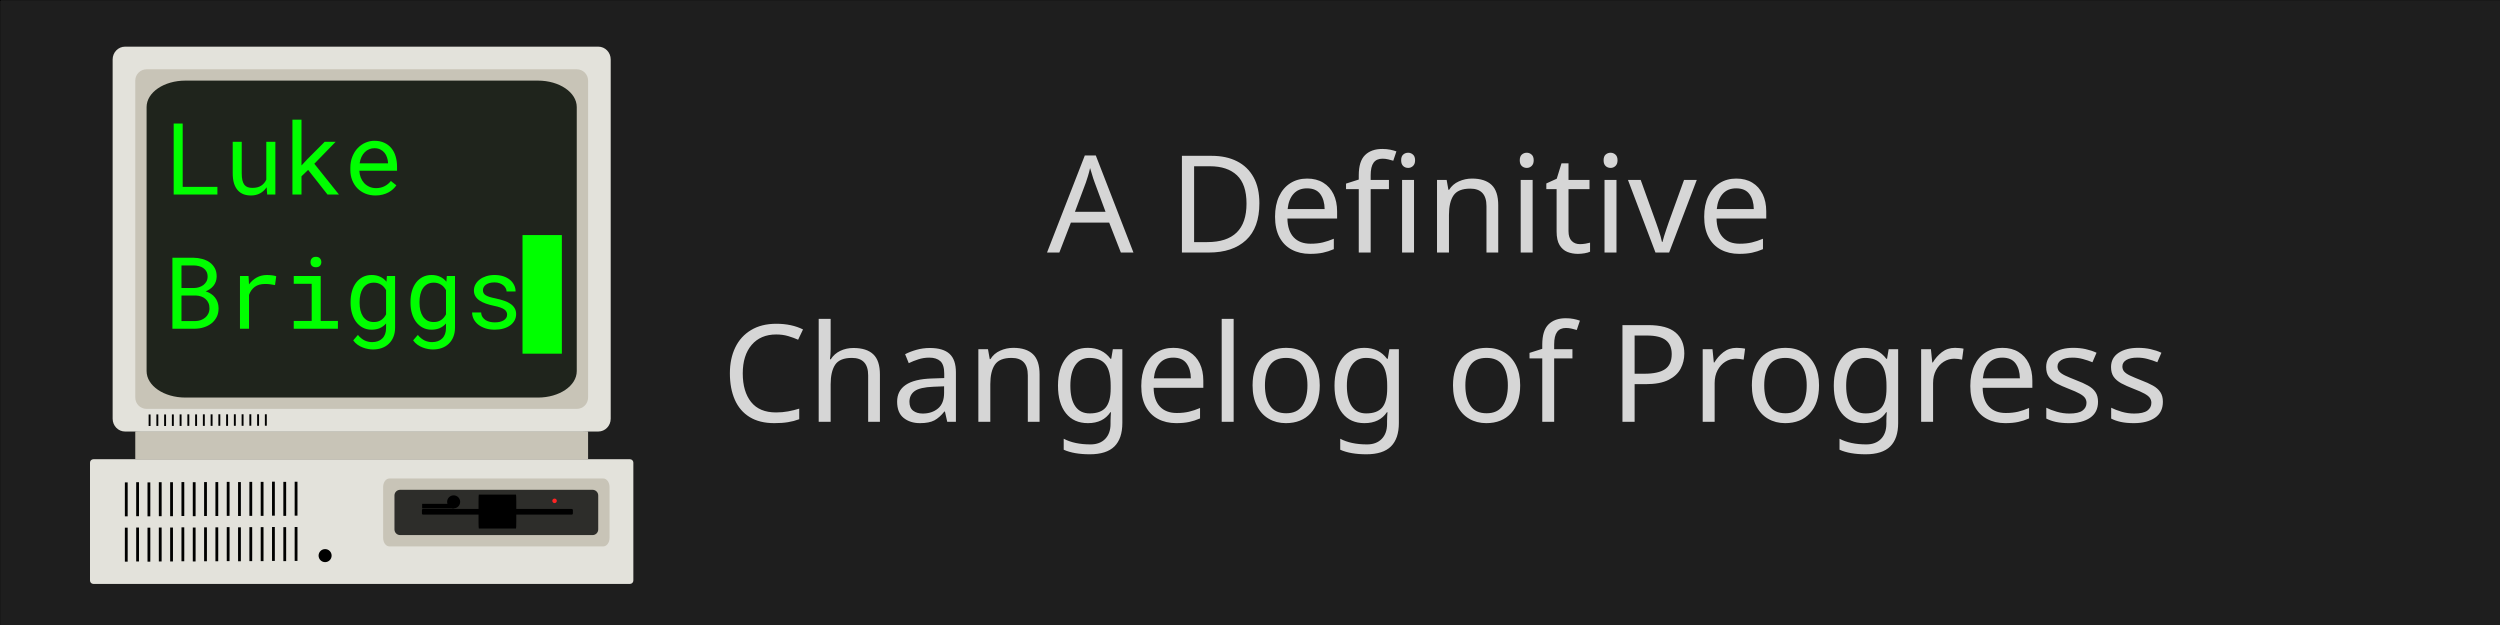
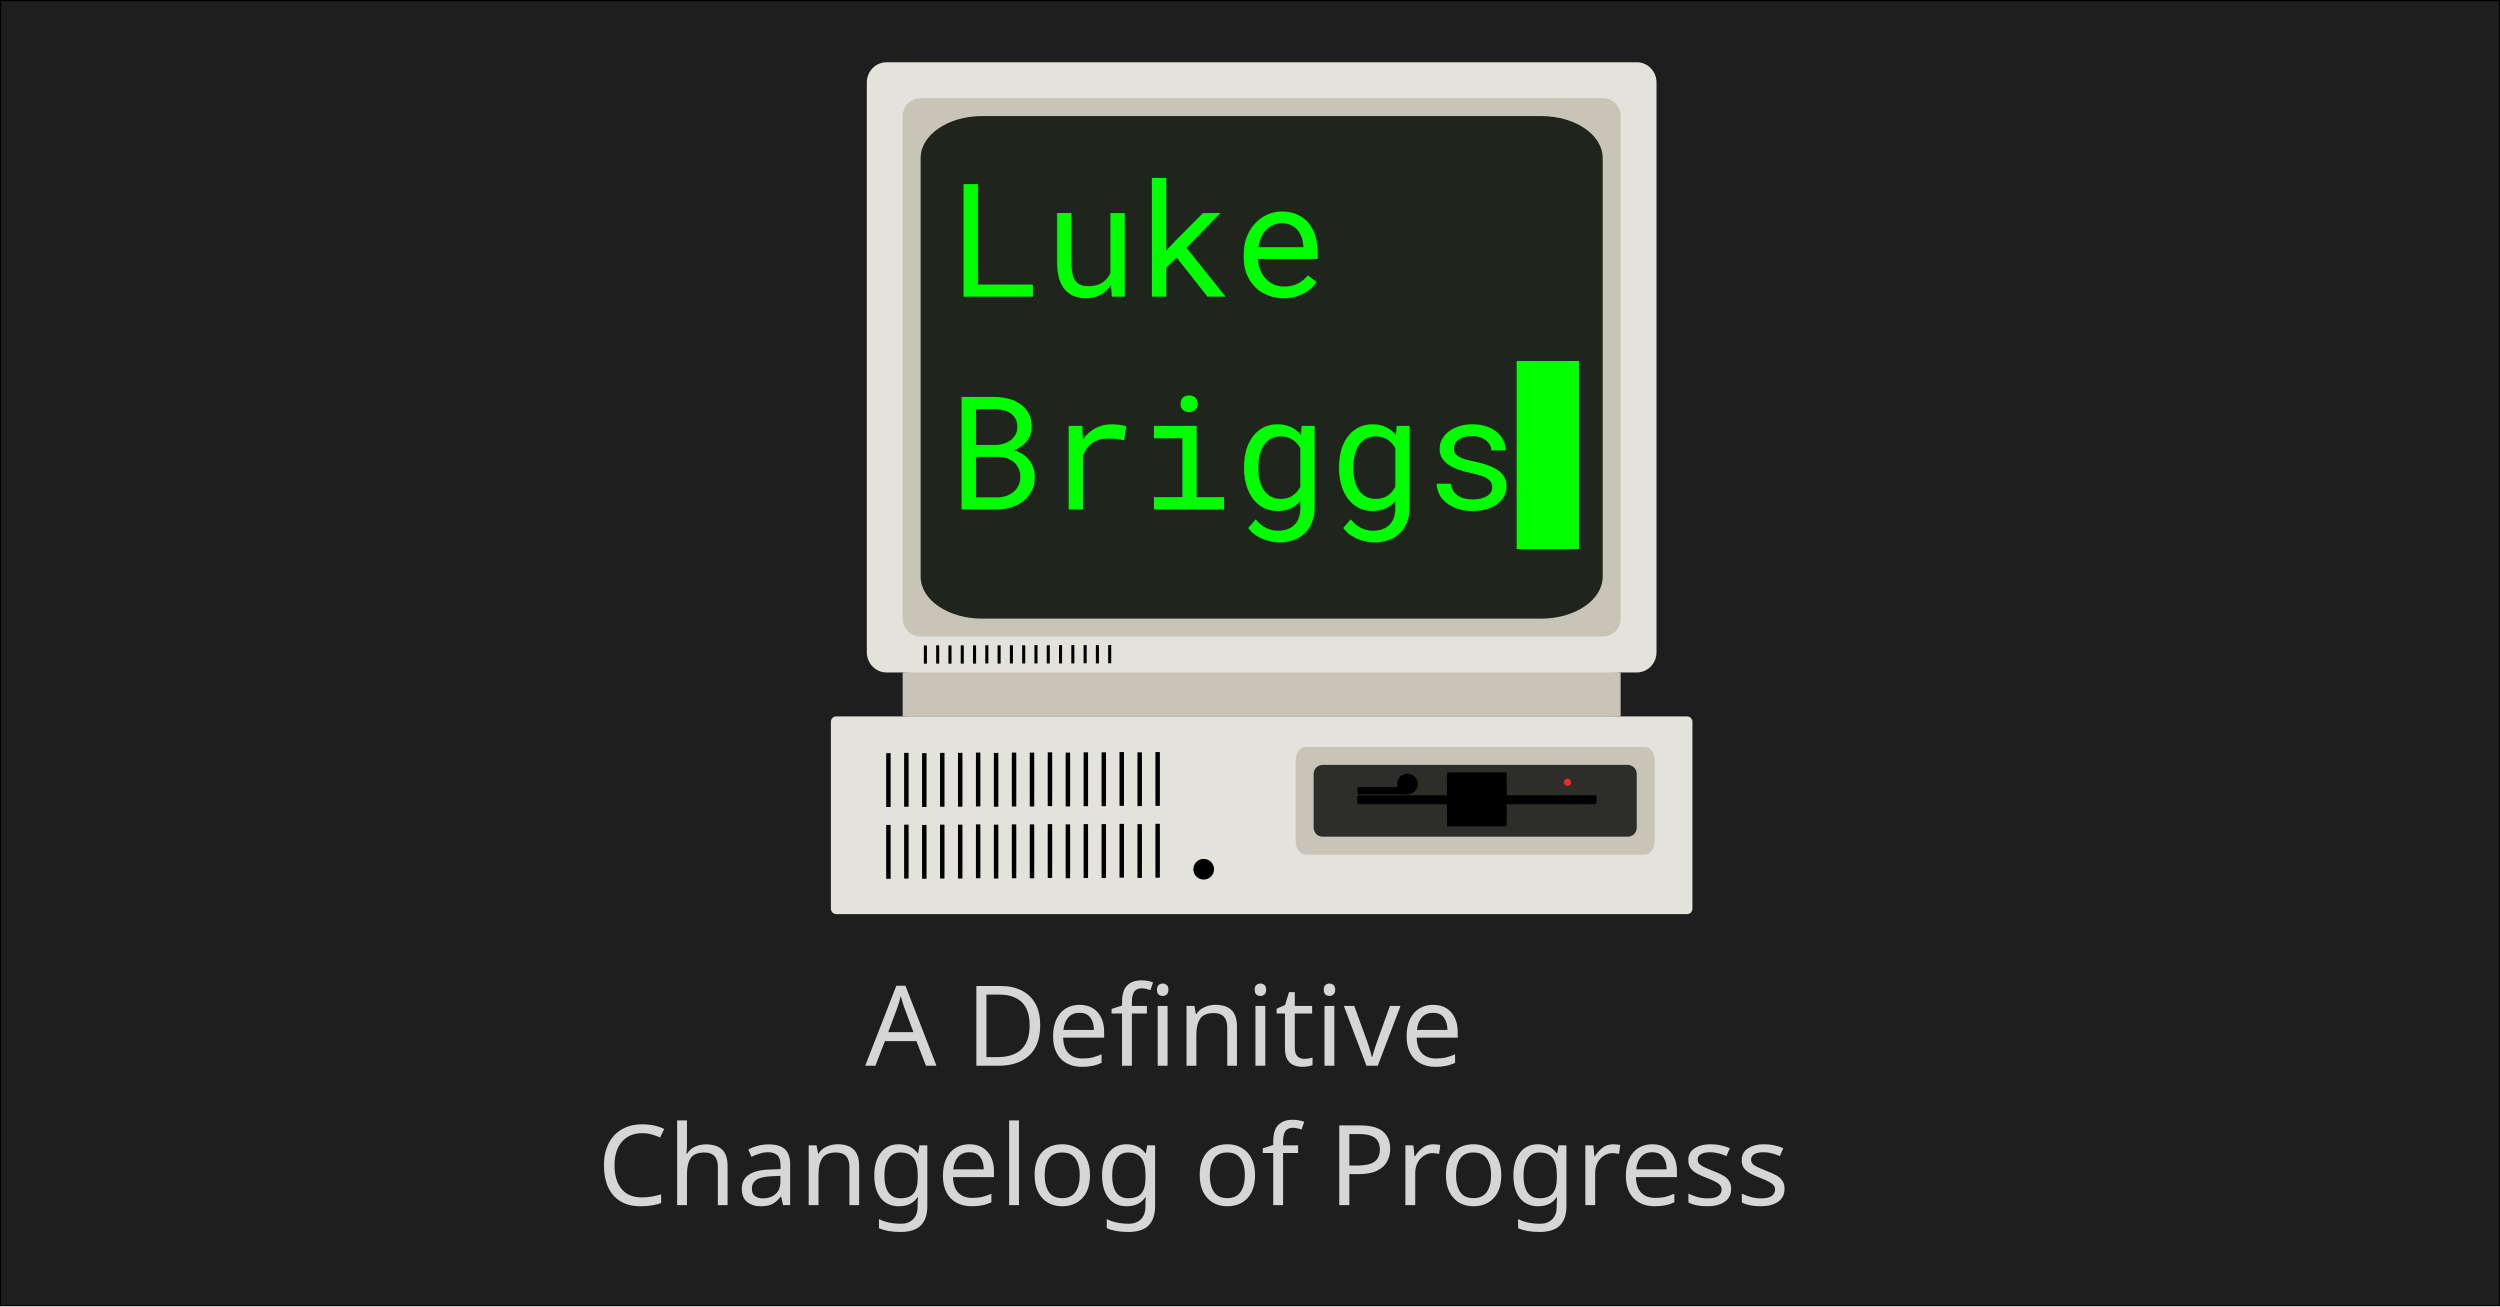
- <svg xmlns="http://www.w3.org/2000/svg" width="3200" height="800" viewBox="0 0 846.667 211.667" version="1.1" id="svg845">
+ <svg xmlns="http://www.w3.org/2000/svg" width="1200" height="627" viewBox="0 0 317.5 165.894" version="1.1" id="svg845">
  <defs id="defs839" />
  <g id="layer2">
-     <rect style="fill:#1e1e1e;stroke:#000000;stroke-width:0.265;fill-opacity:1" id="rect2926" width="846.667" height="211.667" x="0.132" y="0.132" />
+     <rect style="fill:#1e1e1e;fill-opacity:1;stroke:#000000;stroke-width:0.144" id="rect2926" width="317.356" height="165.75" x="0.072" y="0.072" />
  </g>
  <g id="layer1">
-     <path id="rect10-3-6-7" style="fill:#e3e2db;stroke:none;stroke-width:0.236" d="M 31.629,155.525 H 213.345 c 0.637,0 1.15,0.513 1.15,1.15 v 39.928 c 0,0.637 -0.513,1.15 -1.15,1.15 H 31.629 c -0.637,0 -1.15,-0.513 -1.15,-1.15 v -39.928 c 0,-0.637 0.513,-1.15 1.15,-1.15 z" />
-     <path id="path1215-4" style="fill:#000000;fill-opacity:1;stroke:none;stroke-width:0.276" d="m 112.311,188.167 a 2.209,2.209 0 0 1 -2.209,2.209 2.209,2.209 0 0 1 -2.209,-2.209 2.209,2.209 0 0 1 2.209,-2.209 2.209,2.209 0 0 1 2.209,2.209 z" />
-     <path id="rect1167-4" style="fill:#c8c4b7;fill-opacity:1;stroke:none;stroke-width:0.35" d="m 131.887,162.048 h 72.414 c 1.18,0 2.13,1.282 2.13,2.875 v 17.252 c 0,1.593 -0.95,2.875 -2.13,2.875 h -72.414 c -1.18,0 -2.13,-1.282 -2.13,-2.875 v -17.252 c 0,-1.593 0.95,-2.875 2.13,-2.875 z" />
-     <a id="a1217-9" transform="matrix(0.0071873,0,0,2.300222,40.55604,-819.0809)">
+     <path id="rect10-3-6-7" style="fill:#e3e2db;stroke:none;stroke-width:0.14" d="m 106.208,90.984 h 108.046 c 0.379,0 0.684,0.305 0.684,0.684 v 23.741 c 0,0.379 -0.305,0.684 -0.684,0.684 H 106.208 c -0.379,0 -0.684,-0.305 -0.684,-0.684 V 91.667 c 0,-0.379 0.305,-0.684 0.684,-0.684 z" />
+     <path id="path1215-4" style="fill:#000000;fill-opacity:1;stroke:none;stroke-width:0.164" d="m 154.18,110.392 a 1.313,1.313 0 0 1 -1.313,1.313 1.313,1.313 0 0 1 -1.313,-1.313 1.313,1.313 0 0 1 1.313,-1.313 1.313,1.313 0 0 1 1.313,1.313 z" />
+     <path id="rect1167-4" style="fill:#c8c4b7;fill-opacity:1;stroke:none;stroke-width:0.208" d="m 165.82,94.862 h 43.057 c 0.702,0 1.266,0.762 1.266,1.71 V 106.829 c 0,0.947 -0.565,1.71 -1.266,1.71 h -43.057 c -0.702,0 -1.266,-0.762 -1.266,-1.71 V 96.572 c 0,-0.947 0.565,-1.71 1.266,-1.71 z" />
+     <a id="a1217-9" transform="matrix(0.00427349,0,0,1.367687,111.5158,-488.5066)">
      <path id="rect1169-3" style="fill:#000000;stroke:none;stroke-width:1.069" d="m 241.393,427.113 h 131.35 c 0.554,0 1,0.446 1,1 v 3 c 0,0.554 -0.446,1 -1,1 h -131.35 c -0.554,0 -1,-0.446 -1,-1 v -3 c 0,-0.554 0.446,-1 1,-1 z" />
    </a>
-     <a id="a1217-9-6" transform="matrix(0.0071873,0,0,2.300222,44.38974,-819.1402)">
+     <a id="a1217-9-6" transform="matrix(0.00427349,0,0,1.367687,113.7953,-488.5419)">
      <path id="rect1169-3-0" style="fill:#000000;stroke:none;stroke-width:1.069" d="m 241.393,427.113 h 131.35 c 0.554,0 1,0.446 1,1 v 3 c 0,0.554 -0.446,1 -1,1 h -131.35 c -0.554,0 -1,-0.446 -1,-1 v -3 c 0,-0.554 0.446,-1 1,-1 z" />
    </a>
-     <a id="a1217-9-62" transform="matrix(0.0071873,0,0,2.300222,48.22345,-819.0808)">
+     <a id="a1217-9-62" transform="matrix(0.00427349,0,0,1.367687,116.0748,-488.5066)">
      <path id="rect1169-3-6" style="fill:#000000;stroke:none;stroke-width:1.069" d="m 241.393,427.113 h 131.35 c 0.554,0 1,0.446 1,1 v 3 c 0,0.554 -0.446,1 -1,1 h -131.35 c -0.554,0 -1,-0.446 -1,-1 v -3 c 0,-0.554 0.446,-1 1,-1 z" />
    </a>
-     <path id="rect1169-3-0-1" style="fill:#000000;stroke:none;stroke-width:0.137" d="m 53.792,163.315 h 0.944 c 0.004,0 0.007,1.026 0.007,2.3 v 6.901 c 0,1.274 -0.003,2.3 -0.007,2.3 h -0.944 c -0.004,0 -0.007,-1.026 -0.007,-2.3 v -6.901 c 0,-1.274 0.003,-2.3 0.007,-2.3 z" />
-     <a id="a1217-9-8" transform="matrix(0.0071873,0,0,2.300222,55.89085,-819.1402)">
+     <path id="rect1169-3-0-1" style="fill:#000000;stroke:none;stroke-width:0.082" d="m 119.386,95.615 h 0.561 c 0.003,0 0.004,0.61 0.004,1.368 v 4.103 c 0,0.758 -0.002,1.368 -0.004,1.368 h -0.561 c -0.003,0 -0.004,-0.61 -0.004,-1.368 v -4.103 c 0,-0.758 0.002,-1.368 0.004,-1.368 z" />
+     <a id="a1217-9-8" transform="matrix(0.00427349,0,0,1.367687,120.6337,-488.5419)">
      <path id="rect1169-3-7" style="fill:#000000;stroke:none;stroke-width:1.069" d="m 241.393,427.113 h 131.35 c 0.554,0 1,0.446 1,1 v 3 c 0,0.554 -0.446,1 -1,1 h -131.35 c -0.554,0 -1,-0.446 -1,-1 v -3 c 0,-0.554 0.446,-1 1,-1 z" />
    </a>
-     <a id="a1217-9-6-9" transform="matrix(0.0071873,0,0,2.300222,59.72455,-819.1996)">
+     <a id="a1217-9-6-9" transform="matrix(0.00427349,0,0,1.367687,122.9132,-488.5772)">
      <path id="rect1169-3-0-2" style="fill:#000000;stroke:none;stroke-width:1.069" d="m 241.393,427.113 h 131.35 c 0.554,0 1,0.446 1,1 v 3 c 0,0.554 -0.446,1 -1,1 h -131.35 c -0.554,0 -1,-0.446 -1,-1 v -3 c 0,-0.554 0.446,-1 1,-1 z" />
    </a>
-     <a id="a1217-9-62-0" transform="matrix(0.0071873,0,0,2.300222,63.55826,-819.1402)">
+     <a id="a1217-9-62-0" transform="matrix(0.00427349,0,0,1.367687,125.1927,-488.5419)">
      <path id="rect1169-3-6-2" style="fill:#000000;stroke:none;stroke-width:1.069" d="m 241.393,427.113 h 131.35 c 0.554,0 1,0.446 1,1 v 3 c 0,0.554 -0.446,1 -1,1 h -131.35 c -0.554,0 -1,-0.446 -1,-1 v -3 c 0,-0.554 0.446,-1 1,-1 z" />
    </a>
-     <path id="rect1169-3-0-1-3" style="fill:#000000;stroke:none;stroke-width:0.137" d="m 69.127,163.255 h 0.944 c 0.004,0 0.007,1.026 0.007,2.3 v 6.901 c 0,1.274 -0.003,2.3 -0.007,2.3 h -0.944 c -0.004,0 -0.007,-1.026 -0.007,-2.3 v -6.901 c 0,-1.274 0.003,-2.3 0.007,-2.3 z" />
-     <a id="a1217-9-7" transform="matrix(0.0071873,0,0,2.300222,71.22567,-819.1996)">
+     <path id="rect1169-3-0-1-3" style="fill:#000000;stroke:none;stroke-width:0.082" d="m 128.504,95.58 h 0.561 c 0.002,0 0.004,0.61 0.004,1.368 v 4.103 c 0,0.758 -0.002,1.368 -0.004,1.368 h -0.561 c -0.002,0 -0.004,-0.61 -0.004,-1.368 v -4.103 c 0,-0.758 0.002,-1.368 0.004,-1.368 z" />
+     <a id="a1217-9-7" transform="matrix(0.00427349,0,0,1.367687,129.7517,-488.5772)">
      <path id="rect1169-3-5" style="fill:#000000;stroke:none;stroke-width:1.069" d="m 241.393,427.113 h 131.35 c 0.554,0 1,0.446 1,1 v 3 c 0,0.554 -0.446,1 -1,1 h -131.35 c -0.554,0 -1,-0.446 -1,-1 v -3 c 0,-0.554 0.446,-1 1,-1 z" />
    </a>
-     <a id="a1217-9-6-92" transform="matrix(0.0071873,0,0,2.300222,75.05937,-819.259)">
+     <a id="a1217-9-6-92" transform="matrix(0.00427349,0,0,1.367687,132.0311,-488.6125)">
      <path id="rect1169-3-0-28" style="fill:#000000;stroke:none;stroke-width:1.069" d="m 241.393,427.113 h 131.35 c 0.554,0 1,0.446 1,1 v 3 c 0,0.554 -0.446,1 -1,1 h -131.35 c -0.554,0 -1,-0.446 -1,-1 v -3 c 0,-0.554 0.446,-1 1,-1 z" />
    </a>
-     <a id="a1217-9-62-9" transform="matrix(0.0071873,0,0,2.300222,78.89306,-819.1996)">
+     <a id="a1217-9-62-9" transform="matrix(0.00427349,0,0,1.367687,134.3106,-488.5772)">
      <path id="rect1169-3-6-7" style="fill:#000000;stroke:none;stroke-width:1.069" d="m 241.393,427.113 h 131.35 c 0.554,0 1,0.446 1,1 v 3 c 0,0.554 -0.446,1 -1,1 h -131.35 c -0.554,0 -1,-0.446 -1,-1 v -3 c 0,-0.554 0.446,-1 1,-1 z" />
    </a>
-     <path id="rect1169-3-0-1-36" style="fill:#000000;stroke:none;stroke-width:0.137" d="m 84.462,163.196 h 0.944 c 0.004,0 0.007,1.026 0.007,2.3 v 6.901 c 0,1.274 -0.003,2.3 -0.007,2.3 h -0.944 c -0.004,0 -0.007,-1.026 -0.007,-2.3 v -6.901 c 0,-1.274 0.003,-2.3 0.007,-2.3 z" />
-     <a id="a1217-9-8-1" transform="matrix(0.0071873,0,0,2.300222,86.56048,-819.259)">
+     <path id="rect1169-3-0-1-36" style="fill:#000000;stroke:none;stroke-width:0.082" d="m 137.622,95.545 h 0.561 c 0.002,0 0.004,0.61 0.004,1.368 v 4.103 c 0,0.758 -0.002,1.368 -0.004,1.368 h -0.561 c -0.002,0 -0.004,-0.61 -0.004,-1.368 v -4.103 c 0,-0.758 0.002,-1.368 0.004,-1.368 z" />
+     <a id="a1217-9-8-1" transform="matrix(0.00427349,0,0,1.367687,138.8696,-488.6125)">
      <path id="rect1169-3-7-2" style="fill:#000000;stroke:none;stroke-width:1.069" d="m 241.393,427.113 h 131.35 c 0.554,0 1,0.446 1,1 v 3 c 0,0.554 -0.446,1 -1,1 h -131.35 c -0.554,0 -1,-0.446 -1,-1 v -3 c 0,-0.554 0.446,-1 1,-1 z" />
    </a>
-     <a id="a1217-9-6-9-9" transform="matrix(0.0071873,0,0,2.300222,90.39418,-819.3183)">
+     <a id="a1217-9-6-9-9" transform="matrix(0.00427349,0,0,1.367687,141.149,-488.6478)">
      <path id="rect1169-3-0-2-3" style="fill:#000000;stroke:none;stroke-width:1.069" d="m 241.393,427.113 h 131.35 c 0.554,0 1,0.446 1,1 v 3 c 0,0.554 -0.446,1 -1,1 h -131.35 c -0.554,0 -1,-0.446 -1,-1 v -3 c 0,-0.554 0.446,-1 1,-1 z" />
    </a>
-     <a id="a1217-9-62-0-1" transform="matrix(0.0071873,0,0,2.300222,94.22788,-819.2589)">
+     <a id="a1217-9-62-0-1" transform="matrix(0.00427349,0,0,1.367687,143.4285,-488.6125)">
      <path id="rect1169-3-6-2-9" style="fill:#000000;stroke:none;stroke-width:1.069" d="m 241.393,427.113 h 131.35 c 0.554,0 1,0.446 1,1 v 3 c 0,0.554 -0.446,1 -1,1 h -131.35 c -0.554,0 -1,-0.446 -1,-1 v -3 c 0,-0.554 0.446,-1 1,-1 z" />
    </a>
-     <path id="rect1169-3-0-1-3-4" style="fill:#000000;stroke:none;stroke-width:0.137" d="m 99.797,163.137 h 0.944 c 0.004,0 0.007,1.026 0.007,2.3 v 6.901 c 0,1.274 -0.003,2.3 -0.007,2.3 h -0.944 c -0.004,0 -0.007,-1.026 -0.007,-2.3 v -6.901 c 0,-1.274 0.003,-2.3 0.007,-2.3 z" />
-     <a id="a1217-9-78" transform="matrix(0.0071873,0,0,2.300222,40.55604,-803.7459)">
+     <path id="rect1169-3-0-1-3-4" style="fill:#000000;stroke:none;stroke-width:0.082" d="m 146.74,95.509 h 0.561 c 0.002,0 0.004,0.61 0.004,1.368 v 4.103 c 0,0.758 -0.002,1.368 -0.004,1.368 h -0.561 c -0.002,0 -0.004,-0.61 -0.004,-1.368 v -4.103 c 0,-0.758 0.002,-1.368 0.004,-1.368 z" />
+     <a id="a1217-9-78" transform="matrix(0.00427349,0,0,1.367687,111.5158,-479.3886)">
      <path id="rect1169-3-4" style="fill:#000000;stroke:none;stroke-width:1.069" d="m 241.393,427.113 h 131.35 c 0.554,0 1,0.446 1,1 v 3 c 0,0.554 -0.446,1 -1,1 h -131.35 c -0.554,0 -1,-0.446 -1,-1 v -3 c 0,-0.554 0.446,-1 1,-1 z" />
    </a>
-     <a id="a1217-9-6-5" transform="matrix(0.0071873,0,0,2.300222,44.38974,-803.8053)">
+     <a id="a1217-9-6-5" transform="matrix(0.00427349,0,0,1.367687,113.7953,-479.4239)">
      <path id="rect1169-3-0-0" style="fill:#000000;stroke:none;stroke-width:1.069" d="m 241.393,427.113 h 131.35 c 0.554,0 1,0.446 1,1 v 3 c 0,0.554 -0.446,1 -1,1 h -131.35 c -0.554,0 -1,-0.446 -1,-1 v -3 c 0,-0.554 0.446,-1 1,-1 z" />
    </a>
-     <a id="a1217-9-62-3" transform="matrix(0.0071873,0,0,2.300222,48.22345,-803.7459)">
+     <a id="a1217-9-62-3" transform="matrix(0.00427349,0,0,1.367687,116.0748,-479.3886)">
      <path id="rect1169-3-6-6" style="fill:#000000;stroke:none;stroke-width:1.069" d="m 241.393,427.113 h 131.35 c 0.554,0 1,0.446 1,1 v 3 c 0,0.554 -0.446,1 -1,1 h -131.35 c -0.554,0 -1,-0.446 -1,-1 v -3 c 0,-0.554 0.446,-1 1,-1 z" />
    </a>
-     <path id="rect1169-3-0-1-1" style="fill:#000000;stroke:none;stroke-width:0.137" d="m 53.792,178.65 h 0.944 c 0.004,0 0.007,1.026 0.007,2.3 v 6.901 c 0,1.274 -0.003,2.3 -0.007,2.3 h -0.944 c -0.004,0 -0.007,-1.026 -0.007,-2.3 v -6.901 c 0,-1.274 0.003,-2.3 0.007,-2.3 z" />
-     <a id="a1217-9-8-0" transform="matrix(0.0071873,0,0,2.300222,55.89085,-803.8053)">
+     <path id="rect1169-3-0-1-1" style="fill:#000000;stroke:none;stroke-width:0.082" d="m 119.386,104.733 h 0.561 c 0.002,0 0.004,0.61 0.004,1.368 v 4.103 c 0,0.758 -0.002,1.368 -0.004,1.368 h -0.561 c -0.003,0 -0.004,-0.61 -0.004,-1.368 v -4.103 c 0,-0.758 0.002,-1.368 0.004,-1.368 z" />
+     <a id="a1217-9-8-0" transform="matrix(0.00427349,0,0,1.367687,120.6337,-479.4239)">
      <path id="rect1169-3-7-6" style="fill:#000000;stroke:none;stroke-width:1.069" d="m 241.393,427.113 h 131.35 c 0.554,0 1,0.446 1,1 v 3 c 0,0.554 -0.446,1 -1,1 h -131.35 c -0.554,0 -1,-0.446 -1,-1 v -3 c 0,-0.554 0.446,-1 1,-1 z" />
    </a>
-     <a id="a1217-9-6-9-3" transform="matrix(0.0071873,0,0,2.300222,59.72455,-803.8646)">
+     <a id="a1217-9-6-9-3" transform="matrix(0.00427349,0,0,1.367687,122.9132,-479.4592)">
      <path id="rect1169-3-0-2-2" style="fill:#000000;stroke:none;stroke-width:1.069" d="m 241.393,427.113 h 131.35 c 0.554,0 1,0.446 1,1 v 3 c 0,0.554 -0.446,1 -1,1 h -131.35 c -0.554,0 -1,-0.446 -1,-1 v -3 c 0,-0.554 0.446,-1 1,-1 z" />
    </a>
-     <a id="a1217-9-62-0-0" transform="matrix(0.0071873,0,0,2.300222,63.55826,-803.8053)">
+     <a id="a1217-9-62-0-0" transform="matrix(0.00427349,0,0,1.367687,125.1927,-479.4239)">
      <path id="rect1169-3-6-2-6" style="fill:#000000;stroke:none;stroke-width:1.069" d="m 241.393,427.113 h 131.35 c 0.554,0 1,0.446 1,1 v 3 c 0,0.554 -0.446,1 -1,1 h -131.35 c -0.554,0 -1,-0.446 -1,-1 v -3 c 0,-0.554 0.446,-1 1,-1 z" />
    </a>
-     <path id="rect1169-3-0-1-3-1" style="fill:#000000;stroke:none;stroke-width:0.137" d="m 69.127,178.59 h 0.944 c 0.004,0 0.007,1.026 0.007,2.3 v 6.901 c 0,1.274 -0.003,2.3 -0.007,2.3 h -0.944 c -0.004,0 -0.007,-1.026 -0.007,-2.3 v -6.901 c 0,-1.274 0.003,-2.3 0.007,-2.3 z" />
-     <a id="a1217-9-7-5" transform="matrix(0.0071873,0,0,2.300222,71.22566,-803.8647)">
+     <path id="rect1169-3-0-1-3-1" style="fill:#000000;stroke:none;stroke-width:0.082" d="m 128.504,104.698 h 0.561 c 0.002,0 0.004,0.61 0.004,1.368 v 4.103 c 0,0.758 -0.002,1.368 -0.004,1.368 h -0.561 c -0.002,0 -0.004,-0.61 -0.004,-1.368 v -4.103 c 0,-0.758 0.002,-1.368 0.004,-1.368 z" />
+     <a id="a1217-9-7-5" transform="matrix(0.00427349,0,0,1.367687,129.7517,-479.4592)">
      <path id="rect1169-3-5-5" style="fill:#000000;stroke:none;stroke-width:1.069" d="m 241.393,427.113 h 131.35 c 0.554,0 1,0.446 1,1 v 3 c 0,0.554 -0.446,1 -1,1 h -131.35 c -0.554,0 -1,-0.446 -1,-1 v -3 c 0,-0.554 0.446,-1 1,-1 z" />
    </a>
-     <a id="a1217-9-6-92-4" transform="matrix(0.0071873,0,0,2.300222,75.05937,-803.924)">
+     <a id="a1217-9-6-92-4" transform="matrix(0.00427349,0,0,1.367687,132.0311,-479.4945)">
      <path id="rect1169-3-0-28-7" style="fill:#000000;stroke:none;stroke-width:1.069" d="m 241.393,427.113 h 131.35 c 0.554,0 1,0.446 1,1 v 3 c 0,0.554 -0.446,1 -1,1 h -131.35 c -0.554,0 -1,-0.446 -1,-1 v -3 c 0,-0.554 0.446,-1 1,-1 z" />
    </a>
-     <a id="a1217-9-62-9-6" transform="matrix(0.0071873,0,0,2.300222,78.89306,-803.8646)">
+     <a id="a1217-9-62-9-6" transform="matrix(0.00427349,0,0,1.367687,134.3106,-479.4592)">
      <path id="rect1169-3-6-7-5" style="fill:#000000;stroke:none;stroke-width:1.069" d="m 241.393,427.113 h 131.35 c 0.554,0 1,0.446 1,1 v 3 c 0,0.554 -0.446,1 -1,1 h -131.35 c -0.554,0 -1,-0.446 -1,-1 v -3 c 0,-0.554 0.446,-1 1,-1 z" />
    </a>
-     <path id="rect1169-3-0-1-36-6" style="fill:#000000;stroke:none;stroke-width:0.137" d="m 84.462,178.531 h 0.944 c 0.004,0 0.007,1.026 0.007,2.3 v 6.901 c 0,1.274 -0.003,2.3 -0.007,2.3 h -0.944 c -0.004,0 -0.007,-1.026 -0.007,-2.3 v -6.901 c 0,-1.274 0.003,-2.3 0.007,-2.3 z" />
-     <a id="a1217-9-8-1-9" transform="matrix(0.0071873,0,0,2.300222,86.56048,-803.924)">
+     <path id="rect1169-3-0-1-36-6" style="fill:#000000;stroke:none;stroke-width:0.082" d="m 137.622,104.663 h 0.561 c 0.002,0 0.004,0.61 0.004,1.368 v 4.103 c 0,0.758 -0.002,1.368 -0.004,1.368 h -0.561 c -0.002,0 -0.004,-0.61 -0.004,-1.368 v -4.103 c 0,-0.758 0.002,-1.368 0.004,-1.368 z" />
+     <a id="a1217-9-8-1-9" transform="matrix(0.00427349,0,0,1.367687,138.8696,-479.4945)">
      <path id="rect1169-3-7-2-3" style="fill:#000000;stroke:none;stroke-width:1.069" d="m 241.393,427.113 h 131.35 c 0.554,0 1,0.446 1,1 v 3 c 0,0.554 -0.446,1 -1,1 h -131.35 c -0.554,0 -1,-0.446 -1,-1 v -3 c 0,-0.554 0.446,-1 1,-1 z" />
    </a>
-     <a id="a1217-9-6-9-9-7" transform="matrix(0.0071873,0,0,2.300222,90.39418,-803.9834)">
+     <a id="a1217-9-6-9-9-7" transform="matrix(0.00427349,0,0,1.367687,141.149,-479.5298)">
      <path id="rect1169-3-0-2-3-4" style="fill:#000000;stroke:none;stroke-width:1.069" d="m 241.393,427.113 h 131.35 c 0.554,0 1,0.446 1,1 v 3 c 0,0.554 -0.446,1 -1,1 h -131.35 c -0.554,0 -1,-0.446 -1,-1 v -3 c 0,-0.554 0.446,-1 1,-1 z" />
    </a>
-     <a id="a1217-9-62-0-1-5" transform="matrix(0.0071873,0,0,2.300222,94.22788,-803.924)">
+     <a id="a1217-9-62-0-1-5" transform="matrix(0.00427349,0,0,1.367687,143.4285,-479.4945)">
      <path id="rect1169-3-6-2-9-2" style="fill:#000000;stroke:none;stroke-width:1.069" d="m 241.393,427.113 h 131.35 c 0.554,0 1,0.446 1,1 v 3 c 0,0.554 -0.446,1 -1,1 h -131.35 c -0.554,0 -1,-0.446 -1,-1 v -3 c 0,-0.554 0.446,-1 1,-1 z" />
    </a>
-     <path id="rect1169-3-0-1-3-4-5" style="fill:#000000;stroke:none;stroke-width:0.137" d="m 99.797,178.471 h 0.944 c 0.004,0 0.007,1.026 0.007,2.3 v 6.901 c 0,1.274 -0.003,2.3 -0.007,2.3 h -0.944 c -0.004,0 -0.007,-1.026 -0.007,-2.3 v -6.901 c 0,-1.274 0.003,-2.3 0.007,-2.3 z" />
-     <g id="g1270" transform="matrix(0.3833703,0,0,0.3833703,50.73394,8.626549)">
+     <path id="rect1169-3-0-1-3-4-5" style="fill:#000000;stroke:none;stroke-width:0.082" d="m 146.74,104.627 h 0.561 c 0.002,0 0.004,0.61 0.004,1.368 v 4.103 c 0,0.758 -0.002,1.368 -0.004,1.368 h -0.561 c -0.002,0 -0.004,-0.61 -0.004,-1.368 v -4.103 c 0,-0.758 0.002,-1.368 0.004,-1.368 z" />
+     <g id="g1270" transform="matrix(0.2279479,0,0,0.2279479,117.5675,3.639335)">
      <path id="rect1167" style="fill:#2d2d2a;fill-opacity:1;stroke:none;stroke-width:0.708" d="m 221.128,410.191 h 170 c 2.77,0 5,2.23 5,5 v 30 c 0,2.77 -2.23,5 -5,5 h -170 c -2.77,0 -5,-2.23 -5,-5 v -30 c 0,-2.77 2.23,-5 5,-5 z" />
      <path id="path1193" style="fill:#ff2323;fill-opacity:1;stroke:none;stroke-width:0.873" d="m 359.566,419.932 a 2,2 0 0 1 -2,2 2,2 0 0 1 -2,-2 2,2 0 0 1 2,-2 2,2 0 0 1 2,2 z" />
      <a id="a1217">
        <path id="rect1169" style="fill:#000000;stroke:none;stroke-width:1.069" d="m 241.393,427.113 h 131.35 c 0.554,0 1,0.446 1,1 v 3 c 0,0.554 -0.446,1 -1,1 h -131.35 c -0.554,0 -1,-0.446 -1,-1 v -3 c 0,-0.554 0.446,-1 1,-1 z" />
      </a>
      <path id="rect1169-0" style="fill:#000000;stroke:none;stroke-width:1.31" d="m 290.643,414.413 h 32.85 c 0.139,0 0.25,2.676 0.25,6 v 18 c 0,3.324 -0.112,6 -0.25,6 H 290.643 c -0.139,0 -0.25,-2.676 -0.25,-6 v -18 c 0,-3.324 0.112,-6 0.25,-6 z" />
      <g id="g1255" style="fill:#000000" transform="matrix(0.8231245,0,0,0.8231245,-159.6952,80.16853)">
        <path id="path1215" style="fill:#000000;fill-opacity:1;stroke:none;stroke-width:0.873" d="m 527.095,413.884 a 7,7 0 0 1 -7,7 7,7 0 0 1 -7,-7 7,7 0 0 1 7,-7 7,7 0 0 1 7,7 z" />
        <path id="rect1251" style="fill:#000000;fill-opacity:1;stroke:none;stroke-width:1.202" d="m 486.29,415.995 h 33.956 v 4.871 h -33.956 z" />
      </g>
    </g>
-     <path id="rect10-3-9" style="mix-blend-mode:normal;fill:#c8c4b7;stroke:none;stroke-width:0.103" d="M 47.727,146.037 H 197.247 c 1.062,0 1.917,0.071 1.917,0.16 v 9.264 c 0,0.088 -0.855,0.16 -1.917,0.16 H 47.727 c -1.062,0 -1.917,-0.071 -1.917,-0.16 v -9.264 c 0,-0.088 0.855,-0.16 1.917,-0.16 z" />
-     <path id="rect10-3-6" style="fill:#e3e2db;stroke:none;stroke-width:0.397" d="M 42.364,15.799 H 202.61 c 2.336,0 4.217,1.938 4.217,4.345 V 141.799 c 0,2.407 -1.881,4.345 -4.217,4.345 H 42.364 c -2.336,0 -4.217,-1.938 -4.217,-4.345 V 20.144 c 0,-2.407 1.881,-4.345 4.217,-4.345 z" />
-     <a id="a1217-9-87" transform="matrix(0.00491995,0,0,0.7788232,49.1531,-192.2776)">
+     <path id="rect10-3-9" style="mix-blend-mode:normal;fill:#c8c4b7;stroke:none;stroke-width:0.061" d="m 115.779,85.342 h 88.903 c 0.631,0 1.14,0.042 1.14,0.095 v 5.508 c 0,0.053 -0.508,0.095 -1.14,0.095 h -88.903 c -0.631,0 -1.14,-0.042 -1.14,-0.095 v -5.508 c 0,-0.053 0.508,-0.095 1.14,-0.095 z" />
+     <path id="rect10-3-6" style="fill:#e3e2db;stroke:none;stroke-width:0.236" d="m 112.591,7.904 h 95.28 c 1.389,0 2.507,1.152 2.507,2.583 v 72.335 c 0,1.431 -1.118,2.583 -2.507,2.583 h -95.28 c -1.389,0 -2.507,-1.152 -2.507,-2.583 V 10.487 c 0,-1.431 1.118,-2.583 2.507,-2.583 z" />
+     <a id="a1217-9-87" transform="matrix(0.00292535,0,0,0.4630799,116.6275,-115.8161)">
      <path id="rect1169-3-1" style="fill:#000000;stroke:none;stroke-width:1.069" d="m 241.393,427.113 h 131.35 c 0.554,0 1,0.446 1,1 v 3 c 0,0.554 -0.446,1 -1,1 h -131.35 c -0.554,0 -1,-0.446 -1,-1 v -3 c 0,-0.554 0.446,-1 1,-1 z" />
    </a>
-     <a id="a1217-9-6-7" transform="matrix(0.00491995,0,0,0.7788232,51.7774,-192.2977)">
+     <a id="a1217-9-6-7" transform="matrix(0.00292535,0,0,0.4630799,118.1879,-115.8281)">
      <path id="rect1169-3-0-27" style="fill:#000000;stroke:none;stroke-width:1.069" d="m 241.393,427.113 h 131.35 c 0.554,0 1,0.446 1,1 v 3 c 0,0.554 -0.446,1 -1,1 h -131.35 c -0.554,0 -1,-0.446 -1,-1 v -3 c 0,-0.554 0.446,-1 1,-1 z" />
    </a>
-     <a id="a1217-9-62-2" transform="matrix(0.00491995,0,0,0.7788232,54.4017,-192.2776)">
+     <a id="a1217-9-62-2" transform="matrix(0.00292535,0,0,0.4630799,119.7483,-115.8161)">
      <path id="rect1169-3-6-26" style="fill:#000000;stroke:none;stroke-width:1.069" d="m 241.393,427.113 h 131.35 c 0.554,0 1,0.446 1,1 v 3 c 0,0.554 -0.446,1 -1,1 h -131.35 c -0.554,0 -1,-0.446 -1,-1 v -3 c 0,-0.554 0.446,-1 1,-1 z" />
    </a>
-     <path id="rect1169-3-0-1-10" style="fill:#000000;stroke:none;stroke-width:0.066" d="m 58.214,140.348 h 0.646 c 0.003,0 0.005,0.347 0.005,0.779 v 2.336 c 0,0.431 -0.003,0.779 -0.005,0.779 h -0.646 c -0.003,0 -0.005,-0.347 -0.005,-0.779 v -2.336 c 0,-0.431 0.003,-0.779 0.005,-0.779 z" />
-     <a id="a1217-9-8-6" transform="matrix(0.00491995,0,0,0.7788232,59.6503,-192.2977)">
+     <path id="rect1169-3-0-1-10" style="fill:#000000;stroke:none;stroke-width:0.039" d="m 122.015,81.959 h 0.384 c 0.002,0 0.003,0.207 0.003,0.463 v 1.389 c 0,0.257 -0.002,0.463 -0.003,0.463 h -0.384 c -0.002,0 -0.003,-0.207 -0.003,-0.463 v -1.389 c 0,-0.257 0.002,-0.463 0.003,-0.463 z" />
+     <a id="a1217-9-8-6" transform="matrix(0.00292535,0,0,0.4630799,122.8691,-115.8281)">
      <path id="rect1169-3-7-1" style="fill:#000000;stroke:none;stroke-width:1.069" d="m 241.393,427.113 h 131.35 c 0.554,0 1,0.446 1,1 v 3 c 0,0.554 -0.446,1 -1,1 h -131.35 c -0.554,0 -1,-0.446 -1,-1 v -3 c 0,-0.554 0.446,-1 1,-1 z" />
    </a>
-     <a id="a1217-9-6-9-5" transform="matrix(0.00491995,0,0,0.7788232,62.2746,-192.3178)">
+     <a id="a1217-9-6-9-5" transform="matrix(0.00292535,0,0,0.4630799,124.4295,-115.84)">
      <path id="rect1169-3-0-2-9" style="fill:#000000;stroke:none;stroke-width:1.069" d="m 241.393,427.113 h 131.35 c 0.554,0 1,0.446 1,1 v 3 c 0,0.554 -0.446,1 -1,1 h -131.35 c -0.554,0 -1,-0.446 -1,-1 v -3 c 0,-0.554 0.446,-1 1,-1 z" />
    </a>
-     <a id="a1217-9-62-0-4" transform="matrix(0.00491995,0,0,0.7788232,64.8989,-192.2977)">
+     <a id="a1217-9-62-0-4" transform="matrix(0.00292535,0,0,0.4630799,125.9898,-115.8281)">
      <path id="rect1169-3-6-2-90" style="fill:#000000;stroke:none;stroke-width:1.069" d="m 241.393,427.113 h 131.35 c 0.554,0 1,0.446 1,1 v 3 c 0,0.554 -0.446,1 -1,1 h -131.35 c -0.554,0 -1,-0.446 -1,-1 v -3 c 0,-0.554 0.446,-1 1,-1 z" />
    </a>
-     <path id="rect1169-3-0-1-3-9" style="fill:#000000;stroke:none;stroke-width:0.066" d="m 68.711,140.328 h 0.646 c 0.003,0 0.005,0.347 0.005,0.779 v 2.336 c 0,0.431 -0.003,0.779 -0.005,0.779 h -0.646 c -0.003,0 -0.005,-0.347 -0.005,-0.779 v -2.336 c 0,-0.431 0.003,-0.779 0.005,-0.779 z" />
-     <a id="a1217-9-7-1" transform="matrix(0.00491995,0,0,0.7788232,70.14751,-192.3178)">
+     <path id="rect1169-3-0-1-3-9" style="fill:#000000;stroke:none;stroke-width:0.039" d="m 128.256,81.947 h 0.384 c 0.002,0 0.003,0.207 0.003,0.463 v 1.389 c 0,0.257 -0.002,0.463 -0.003,0.463 h -0.384 c -0.002,0 -0.003,-0.207 -0.003,-0.463 v -1.389 c 0,-0.257 0.002,-0.463 0.003,-0.463 z" />
+     <a id="a1217-9-7-1" transform="matrix(0.00292535,0,0,0.4630799,129.1106,-115.84)">
      <path id="rect1169-3-5-7" style="fill:#000000;stroke:none;stroke-width:1.069" d="m 241.393,427.113 h 131.35 c 0.554,0 1,0.446 1,1 v 3 c 0,0.554 -0.446,1 -1,1 h -131.35 c -0.554,0 -1,-0.446 -1,-1 v -3 c 0,-0.554 0.446,-1 1,-1 z" />
    </a>
-     <a id="a1217-9-6-92-7" transform="matrix(0.00491995,0,0,0.7788232,72.77181,-192.3379)">
+     <a id="a1217-9-6-92-7" transform="matrix(0.00292535,0,0,0.4630799,130.671,-115.852)">
      <path id="rect1169-3-0-28-1" style="fill:#000000;stroke:none;stroke-width:1.069" d="m 241.393,427.113 h 131.35 c 0.554,0 1,0.446 1,1 v 3 c 0,0.554 -0.446,1 -1,1 h -131.35 c -0.554,0 -1,-0.446 -1,-1 v -3 c 0,-0.554 0.446,-1 1,-1 z" />
    </a>
-     <a id="a1217-9-62-9-1" transform="matrix(0.00491995,0,0,0.7788232,75.39612,-192.3178)">
+     <a id="a1217-9-62-9-1" transform="matrix(0.00292535,0,0,0.4630799,132.2314,-115.84)">
      <path id="rect1169-3-6-7-59" style="fill:#000000;stroke:none;stroke-width:1.069" d="m 241.393,427.113 h 131.35 c 0.554,0 1,0.446 1,1 v 3 c 0,0.554 -0.446,1 -1,1 h -131.35 c -0.554,0 -1,-0.446 -1,-1 v -3 c 0,-0.554 0.446,-1 1,-1 z" />
    </a>
-     <path id="rect1169-3-0-1-36-7" style="fill:#000000;stroke:none;stroke-width:0.066" d="m 79.208,140.308 h 0.646 c 0.003,0 0.005,0.347 0.005,0.779 v 2.336 c 0,0.431 -0.003,0.779 -0.005,0.779 h -0.646 c -0.003,0 -0.005,-0.347 -0.005,-0.779 v -2.336 c 0,-0.431 0.003,-0.779 0.005,-0.779 z" />
-     <a id="a1217-9-8-1-7" transform="matrix(0.00491995,0,0,0.7788232,80.64471,-192.3379)">
+     <path id="rect1169-3-0-1-36-7" style="fill:#000000;stroke:none;stroke-width:0.039" d="m 134.498,81.936 h 0.384 c 0.002,0 0.003,0.207 0.003,0.463 v 1.389 c 0,0.257 -0.002,0.463 -0.003,0.463 h -0.384 c -0.002,0 -0.003,-0.207 -0.003,-0.463 v -1.389 c 0,-0.257 0.002,-0.463 0.003,-0.463 z" />
+     <a id="a1217-9-8-1-7" transform="matrix(0.00292535,0,0,0.4630799,135.3521,-115.852)">
      <path id="rect1169-3-7-2-6" style="fill:#000000;stroke:none;stroke-width:1.069" d="m 241.393,427.113 h 131.35 c 0.554,0 1,0.446 1,1 v 3 c 0,0.554 -0.446,1 -1,1 h -131.35 c -0.554,0 -1,-0.446 -1,-1 v -3 c 0,-0.554 0.446,-1 1,-1 z" />
    </a>
-     <a id="a1217-9-6-9-9-73" transform="matrix(0.00491995,0,0,0.7788232,83.26901,-192.358)">
+     <a id="a1217-9-6-9-9-73" transform="matrix(0.00292535,0,0,0.4630799,136.9125,-115.8639)">
      <path id="rect1169-3-0-2-3-6" style="fill:#000000;stroke:none;stroke-width:1.069" d="m 241.393,427.113 h 131.35 c 0.554,0 1,0.446 1,1 v 3 c 0,0.554 -0.446,1 -1,1 h -131.35 c -0.554,0 -1,-0.446 -1,-1 v -3 c 0,-0.554 0.446,-1 1,-1 z" />
    </a>
-     <a id="a1217-9-62-0-1-56" transform="matrix(0.00491995,0,0,0.7788232,85.89332,-192.3379)">
+     <a id="a1217-9-62-0-1-56" transform="matrix(0.00292535,0,0,0.4630799,138.4729,-115.852)">
      <path id="rect1169-3-6-2-9-3" style="fill:#000000;stroke:none;stroke-width:1.069" d="m 241.393,427.113 h 131.35 c 0.554,0 1,0.446 1,1 v 3 c 0,0.554 -0.446,1 -1,1 h -131.35 c -0.554,0 -1,-0.446 -1,-1 v -3 c 0,-0.554 0.446,-1 1,-1 z" />
    </a>
-     <path id="rect1169-3-0-1-3-4-9" style="fill:#000000;stroke:none;stroke-width:0.066" d="m 89.705,140.288 h 0.646 c 0.003,0 0.005,0.347 0.005,0.779 v 2.336 c 0,0.431 -0.003,0.779 -0.005,0.779 h -0.646 c -0.003,0 -0.005,-0.347 -0.005,-0.779 v -2.336 c 0,-0.431 0.003,-0.779 0.005,-0.779 z" />
-     <path id="rect10-3" style="fill:#c8c4b7;stroke:none;stroke-width:0.355" d="M 49.648,23.466 H 195.329 c 2.124,0 3.834,1.71 3.834,3.834 V 134.643 c 0,2.124 -1.71,3.834 -3.834,3.834 H 49.648 c -2.124,0 -3.834,-1.71 -3.834,-3.834 V 27.3 c 0,-2.124 1.71,-3.834 3.834,-3.834 z" />
-     <path id="rect10" style="fill:#1f241c;stroke:none;stroke-width:0.335" d="m 62.796,27.298 h 119.382 c 7.285,0 13.15,4.001 13.15,8.971 v 89.402 c 0,4.97 -5.865,8.971 -13.15,8.971 H 62.796 c -7.285,0 -13.15,-4.001 -13.15,-8.971 V 36.269 c 0,-4.97 5.865,-8.971 13.15,-8.971 z" />
-     <g aria-label="Luke Briggs▌ " id="text3626" style="font-style:normal;font-variant:normal;font-weight:normal;font-stretch:normal;font-size:88.194px;line-height:1.25;font-family:'Abyssinica SIL';-inkscape-font-specification:'Abyssinica SIL';fill:#00ff00;fill-opacity:1;stroke:none;stroke-width:0.265" transform="matrix(0.3833703,0,0,0.3833703,36.53081,6.190798)">
+     <path id="rect1169-3-0-1-3-4-9" style="fill:#000000;stroke:none;stroke-width:0.039" d="m 140.739,81.924 h 0.384 c 0.002,0 0.003,0.207 0.003,0.463 v 1.389 c 0,0.257 -0.002,0.463 -0.003,0.463 h -0.384 c -0.002,0 -0.003,-0.207 -0.003,-0.463 v -1.389 c 0,-0.257 0.002,-0.463 0.003,-0.463 z" />
+     <path id="rect10-3" style="fill:#c8c4b7;stroke:none;stroke-width:0.211" d="m 116.922,12.463 h 86.62 c 1.263,0 2.279,1.017 2.279,2.279 v 63.825 c 0,1.263 -1.017,2.279 -2.279,2.279 h -86.62 c -1.263,0 -2.279,-1.017 -2.279,-2.279 V 14.742 c 0,-1.263 1.017,-2.279 2.279,-2.279 z" />
+     <path id="rect10" style="fill:#1f241c;stroke:none;stroke-width:0.199" d="m 124.739,14.741 h 70.983 c 4.332,0 7.819,2.379 7.819,5.334 v 53.157 c 0,2.955 -3.487,5.334 -7.819,5.334 h -70.983 c -4.332,0 -7.819,-2.379 -7.819,-5.334 v -53.157 c 0,-2.955 3.487,-5.334 7.819,-5.334 z" />
+     <g aria-label="Luke Briggs▌ " id="text3626" style="font-style:normal;font-variant:normal;font-weight:normal;font-stretch:normal;font-size:88.194px;line-height:1.25;font-family:'Abyssinica SIL';-inkscape-font-specification:'Abyssinica SIL';fill:#00ff00;fill-opacity:1;stroke:none;stroke-width:0.265" transform="matrix(0.2279479,0,0,0.2279479,109.1225,2.191064)">
      <path d="m 66.103,148.923 h 30.661 v 6.761 H 58.137 V 92.983 h 7.967 z" style="font-style:normal;font-variant:normal;font-weight:normal;font-stretch:normal;font-size:88.194px;font-family:'Roboto Mono';-inkscape-font-specification:'Roboto Mono';fill:#00ff00;stroke-width:0.265" id="path3642" />
      <path d="m 140.259,149.268 q -2.325,3.445 -5.814,5.383 -3.488,1.895 -8.053,1.895 -3.66,0 -6.632,-1.12 -2.971,-1.163 -5.082,-3.574 -2.11,-2.412 -3.273,-6.115 -1.12,-3.747 -1.12,-8.957 v -27.69 h 7.967 v 27.776 q 0,3.79 0.603,6.287 0.603,2.498 1.809,4.005 1.206,1.464 2.928,2.067 1.766,0.603 4.048,0.603 4.866,0 7.838,-1.981 3.014,-1.981 4.479,-5.34 v -33.417 h 8.01 v 46.595 h -7.235 z" style="font-style:normal;font-variant:normal;font-weight:normal;font-stretch:normal;font-size:88.194px;font-family:'Roboto Mono';-inkscape-font-specification:'Roboto Mono';fill:#00ff00;stroke-width:0.265" id="path3644" />
      <path d="m 176.906,133.937 -5.857,5.641 v 16.106 h -8.01 V 89.538 h 8.01 v 40.48 l 5.211,-5.598 15.288,-15.331 h 9.689 l -18.862,19.422 21.747,27.173 h -10.12 z" style="font-style:normal;font-variant:normal;font-weight:normal;font-stretch:normal;font-size:88.194px;font-family:'Roboto Mono';-inkscape-font-specification:'Roboto Mono';fill:#00ff00;stroke-width:0.265" id="path3646" />
      <path d="m 236.463,156.545 q -4.909,0 -9.043,-1.679 -4.091,-1.679 -7.019,-4.694 -2.928,-3.014 -4.565,-7.149 -1.636,-4.134 -1.636,-9 v -1.809 q 0,-5.641 1.809,-10.077 1.809,-4.479 4.78,-7.536 3.014,-3.101 6.804,-4.737 3.833,-1.636 7.838,-1.636 5.038,0 8.785,1.766 3.79,1.723 6.287,4.823 2.498,3.058 3.703,7.235 1.249,4.177 1.249,9.043 v 3.574 h -33.288 q 0.129,3.187 1.206,5.986 1.12,2.799 3.014,4.909 1.938,2.067 4.608,3.273 2.67,1.206 5.9,1.206 4.263,0 7.579,-1.723 3.316,-1.723 5.512,-4.565 l 4.866,3.79 q -1.163,1.766 -2.928,3.402 -1.723,1.593 -4.005,2.842 -2.282,1.249 -5.168,1.981 -2.885,0.775 -6.287,0.775 z m -1.034,-41.772 q -2.412,0 -4.565,0.904 -2.153,0.861 -3.876,2.584 -1.723,1.679 -2.928,4.177 -1.163,2.455 -1.636,5.684 h 25.063 v -0.603 q -0.129,-2.325 -0.904,-4.608 -0.732,-2.282 -2.196,-4.091 -1.464,-1.809 -3.703,-2.928 -2.196,-1.12 -5.254,-1.12 z" style="font-style:normal;font-variant:normal;font-weight:normal;font-stretch:normal;font-size:88.194px;font-family:'Roboto Mono';-inkscape-font-specification:'Roboto Mono';fill:#00ff00;stroke-width:0.265" id="path3648" />
      <path d="m 57.017,274.238 v -62.701 h 18.647 q 3.876,0.043 7.579,1.034 3.703,0.947 6.589,2.971 2.885,2.024 4.608,5.168 1.723,3.144 1.679,7.536 -0.043,2.455 -0.818,4.479 -0.732,2.024 -2.067,3.66 -1.292,1.593 -3.058,2.799 -1.766,1.206 -3.747,2.067 2.498,0.732 4.565,2.11 2.11,1.335 3.617,3.273 1.507,1.895 2.325,4.306 0.861,2.412 0.861,5.211 0.043,4.392 -1.679,7.751 -1.723,3.359 -4.608,5.641 -2.885,2.239 -6.675,3.445 -3.747,1.206 -7.751,1.249 z m 8.01,-29.326 v 22.565 h 12.273 q 2.498,-0.043 4.737,-0.818 2.239,-0.818 3.962,-2.239 1.723,-1.421 2.713,-3.488 1.034,-2.067 1.034,-4.694 0.043,-2.67 -0.904,-4.737 -0.904,-2.067 -2.541,-3.488 -1.636,-1.464 -3.833,-2.239 -2.196,-0.775 -4.737,-0.861 z m 0,-6.632 h 11.11 q 2.239,-0.043 4.392,-0.689 2.153,-0.689 3.833,-1.938 1.679,-1.292 2.713,-3.144 1.034,-1.852 1.034,-4.306 0,-2.627 -1.034,-4.479 -0.99,-1.852 -2.713,-3.014 -1.679,-1.206 -3.919,-1.766 -2.196,-0.56 -4.522,-0.603 H 65.027 Z" style="font-style:normal;font-variant:normal;font-weight:normal;font-stretch:normal;font-size:88.194px;font-family:'Roboto Mono';-inkscape-font-specification:'Roboto Mono';fill:#00ff00;stroke-width:0.265" id="path3650" />
      <path d="m 140.56,226.782 q 1.12,0 2.325,0.086 1.206,0.043 2.282,0.215 1.12,0.129 2.024,0.345 0.947,0.215 1.55,0.474 l -1.077,7.795 q -2.325,-0.517 -4.436,-0.732 -2.067,-0.258 -4.349,-0.258 -5.598,0 -9.086,2.541 -3.445,2.541 -5.082,7.106 v 29.886 h -8.01 v -46.595 h 7.579 l 0.388,7.407 q 2.842,-3.833 6.804,-6.029 4.005,-2.239 9.086,-2.239 z" style="font-style:normal;font-variant:normal;font-weight:normal;font-stretch:normal;font-size:88.194px;font-family:'Roboto Mono';-inkscape-font-specification:'Roboto Mono';fill:#00ff00;stroke-width:0.265" id="path3652" />
      <path d="m 164.202,227.643 h 23.814 v 39.705 h 15.201 v 6.89 h -39.016 v -6.89 h 15.847 v -32.771 h -15.847 z m 14.814,-12.23 q 0,-1.981 1.163,-3.316 1.206,-1.378 3.617,-1.378 2.369,0 3.574,1.378 1.206,1.335 1.206,3.316 0,1.938 -1.206,3.23 -1.206,1.292 -3.574,1.292 -2.412,0 -3.617,-1.292 -1.163,-1.292 -1.163,-3.23 z" style="font-style:normal;font-variant:normal;font-weight:normal;font-stretch:normal;font-size:88.194px;font-family:'Roboto Mono';-inkscape-font-specification:'Roboto Mono';fill:#00ff00;stroke-width:0.265" id="path3654" />
      <path d="m 214.415,250.553 q 0,-5.211 1.249,-9.56 1.292,-4.393 3.703,-7.536 2.412,-3.144 5.857,-4.909 3.445,-1.766 7.795,-1.766 4.306,0 7.536,1.55 3.273,1.507 5.555,4.392 l 0.388,-5.082 h 7.235 v 45.604 q 0,4.608 -1.464,8.182 -1.421,3.574 -4.048,6.072 -2.584,2.498 -6.201,3.79 -3.617,1.292 -8.01,1.292 -1.809,0 -4.134,-0.431 -2.325,-0.388 -4.737,-1.335 -2.369,-0.904 -4.608,-2.455 -2.196,-1.55 -3.79,-3.833 l 4.134,-4.78 q 1.464,1.766 3.014,2.971 1.55,1.249 3.144,1.981 1.593,0.732 3.187,1.034 1.593,0.345 3.187,0.345 2.842,0 5.125,-0.818 2.282,-0.818 3.876,-2.412 1.636,-1.55 2.498,-3.876 0.861,-2.325 0.861,-5.34 v -4.005 q -2.325,2.67 -5.512,4.091 -3.144,1.378 -7.321,1.378 -4.263,0 -7.708,-1.809 -3.445,-1.809 -5.857,-4.995 -2.369,-3.187 -3.66,-7.493 -1.292,-4.349 -1.292,-9.345 z m 7.967,0.904 q 0,3.402 0.689,6.46 0.732,3.058 2.239,5.383 1.55,2.325 3.919,3.703 2.369,1.335 5.684,1.335 2.067,0 3.703,-0.474 1.679,-0.517 2.971,-1.421 1.335,-0.904 2.369,-2.153 1.034,-1.249 1.809,-2.756 v -21.36 q -0.775,-1.464 -1.809,-2.67 -1.034,-1.206 -2.369,-2.067 -1.335,-0.904 -2.971,-1.378 -1.636,-0.517 -3.617,-0.517 -3.359,0 -5.771,1.378 -2.369,1.378 -3.919,3.747 -1.507,2.325 -2.239,5.426 -0.689,3.058 -0.689,6.46 z" style="font-style:normal;font-variant:normal;font-weight:normal;font-stretch:normal;font-size:88.194px;font-family:'Roboto Mono';-inkscape-font-specification:'Roboto Mono';fill:#00ff00;stroke-width:0.265" id="path3656" />
      <path d="m 267.34,250.553 q 0,-5.211 1.249,-9.56 1.292,-4.393 3.703,-7.536 2.412,-3.144 5.857,-4.909 3.445,-1.766 7.795,-1.766 4.306,0 7.536,1.55 3.273,1.507 5.555,4.392 l 0.388,-5.082 h 7.235 v 45.604 q 0,4.608 -1.464,8.182 -1.421,3.574 -4.048,6.072 -2.584,2.498 -6.201,3.79 -3.617,1.292 -8.01,1.292 -1.809,0 -4.134,-0.431 -2.325,-0.388 -4.737,-1.335 -2.369,-0.904 -4.608,-2.455 -2.196,-1.55 -3.79,-3.833 l 4.134,-4.78 q 1.464,1.766 3.014,2.971 1.55,1.249 3.144,1.981 1.593,0.732 3.187,1.034 1.593,0.345 3.187,0.345 2.842,0 5.125,-0.818 2.282,-0.818 3.876,-2.412 1.636,-1.55 2.498,-3.876 0.861,-2.325 0.861,-5.34 v -4.005 q -2.325,2.67 -5.512,4.091 -3.144,1.378 -7.321,1.378 -4.263,0 -7.708,-1.809 -3.445,-1.809 -5.857,-4.995 -2.369,-3.187 -3.66,-7.493 -1.292,-4.349 -1.292,-9.345 z m 7.967,0.904 q 0,3.402 0.689,6.46 0.732,3.058 2.239,5.383 1.55,2.325 3.919,3.703 2.369,1.335 5.684,1.335 2.067,0 3.703,-0.474 1.679,-0.517 2.971,-1.421 1.335,-0.904 2.369,-2.153 1.034,-1.249 1.809,-2.756 v -21.36 q -0.775,-1.464 -1.809,-2.67 -1.034,-1.206 -2.369,-2.067 -1.335,-0.904 -2.971,-1.378 -1.636,-0.517 -3.617,-0.517 -3.359,0 -5.771,1.378 -2.369,1.378 -3.919,3.747 -1.507,2.325 -2.239,5.426 -0.689,3.058 -0.689,6.46 z" style="font-style:normal;font-variant:normal;font-weight:normal;font-stretch:normal;font-size:88.194px;font-family:'Roboto Mono';-inkscape-font-specification:'Roboto Mono';fill:#00ff00;stroke-width:0.265" id="path3658" />
      <path d="m 352.692,261.879 q 0,-1.421 -0.56,-2.541 -0.56,-1.163 -1.895,-2.11 -1.335,-0.947 -3.531,-1.723 -2.196,-0.818 -5.469,-1.464 -4.005,-0.818 -7.321,-1.981 -3.273,-1.163 -5.641,-2.756 -2.325,-1.636 -3.617,-3.79 -1.292,-2.196 -1.292,-5.082 0,-2.842 1.335,-5.297 1.335,-2.498 3.747,-4.349 2.412,-1.852 5.727,-2.928 3.359,-1.077 7.364,-1.077 4.306,0 7.751,1.12 3.445,1.12 5.857,3.101 2.412,1.981 3.703,4.651 1.335,2.627 1.335,5.684 h -7.967 q 0,-1.507 -0.775,-2.928 -0.775,-1.464 -2.153,-2.584 -1.378,-1.12 -3.359,-1.809 -1.938,-0.689 -4.393,-0.689 -2.541,0 -4.479,0.56 -1.895,0.56 -3.187,1.507 -1.249,0.947 -1.895,2.196 -0.646,1.249 -0.646,2.584 0,1.378 0.517,2.455 0.517,1.077 1.766,1.938 1.292,0.861 3.402,1.55 2.153,0.689 5.426,1.335 4.306,0.904 7.708,2.11 3.402,1.163 5.727,2.842 2.325,1.636 3.531,3.833 1.249,2.196 1.249,5.082 0,3.101 -1.421,5.641 -1.378,2.541 -3.876,4.349 -2.498,1.809 -5.986,2.799 -3.488,0.99 -7.622,0.99 -4.737,0 -8.44,-1.249 -3.703,-1.292 -6.287,-3.359 -2.541,-2.11 -3.919,-4.866 -1.335,-2.756 -1.335,-5.727 h 7.967 q 0.172,2.455 1.292,4.134 1.163,1.679 2.842,2.713 1.723,1.034 3.79,1.464 2.067,0.431 4.091,0.431 5.038,0 7.967,-1.852 2.928,-1.852 2.971,-4.909 z" style="font-style:normal;font-variant:normal;font-weight:normal;font-stretch:normal;font-size:88.194px;font-family:'Roboto Mono';-inkscape-font-specification:'Roboto Mono';fill:#00ff00;stroke-width:0.265" id="path3660" />
      <path d="M 366.3,296.287 V 191.513 h 34.752 v 104.774 z" style="font-style:normal;font-variant:normal;font-weight:normal;font-stretch:normal;font-size:88.194px;font-family:'Roboto Mono';-inkscape-font-specification:'Roboto Mono';fill:#00ff00;stroke-width:0.265" id="path3662" />
    </g>
-     <text xml:space="preserve" style="font-size:45.861px;line-height:1.25;font-family:'Roboto Mono';-inkscape-font-specification:'Roboto Mono';text-align:center;text-anchor:middle;stroke-width:0.265;fill:#d6d6d6;fill-opacity:1;" x="519.283" y="85.526" id="text2913">
-       <tspan id="tspan2911" x="519.283" y="85.526" style="font-size:45.861px;text-align:center;text-anchor:middle;stroke-width:0.265;fill:#d6d6d6;fill-opacity:1;">A Definitive</tspan>
-       <tspan x="519.283" y="142.853" style="font-size:45.861px;text-align:center;text-anchor:middle;stroke-width:0.265;fill:#d6d6d6;fill-opacity:1;" id="tspan2917">Changelog of Progress</tspan>
+     <text xml:space="preserve" style="font-size:14.168px;line-height:1.25;font-family:'Roboto Mono';-inkscape-font-specification:'Roboto Mono';text-align:center;text-anchor:middle;fill:#d6d6d6;fill-opacity:1;stroke-width:0.082" x="160.761" y="135.347" id="text2913">
+       <tspan id="tspan2911" x="160.761" y="135.347" style="font-size:14.168px;text-align:center;text-anchor:middle;fill:#d6d6d6;fill-opacity:1;stroke-width:0.082">A Definitive</tspan>
+       <tspan x="160.761" y="153.057" style="font-size:14.168px;text-align:center;text-anchor:middle;fill:#d6d6d6;fill-opacity:1;stroke-width:0.082" id="tspan2917">Changelog of Progress</tspan>
    </text>
  </g>
</svg>
